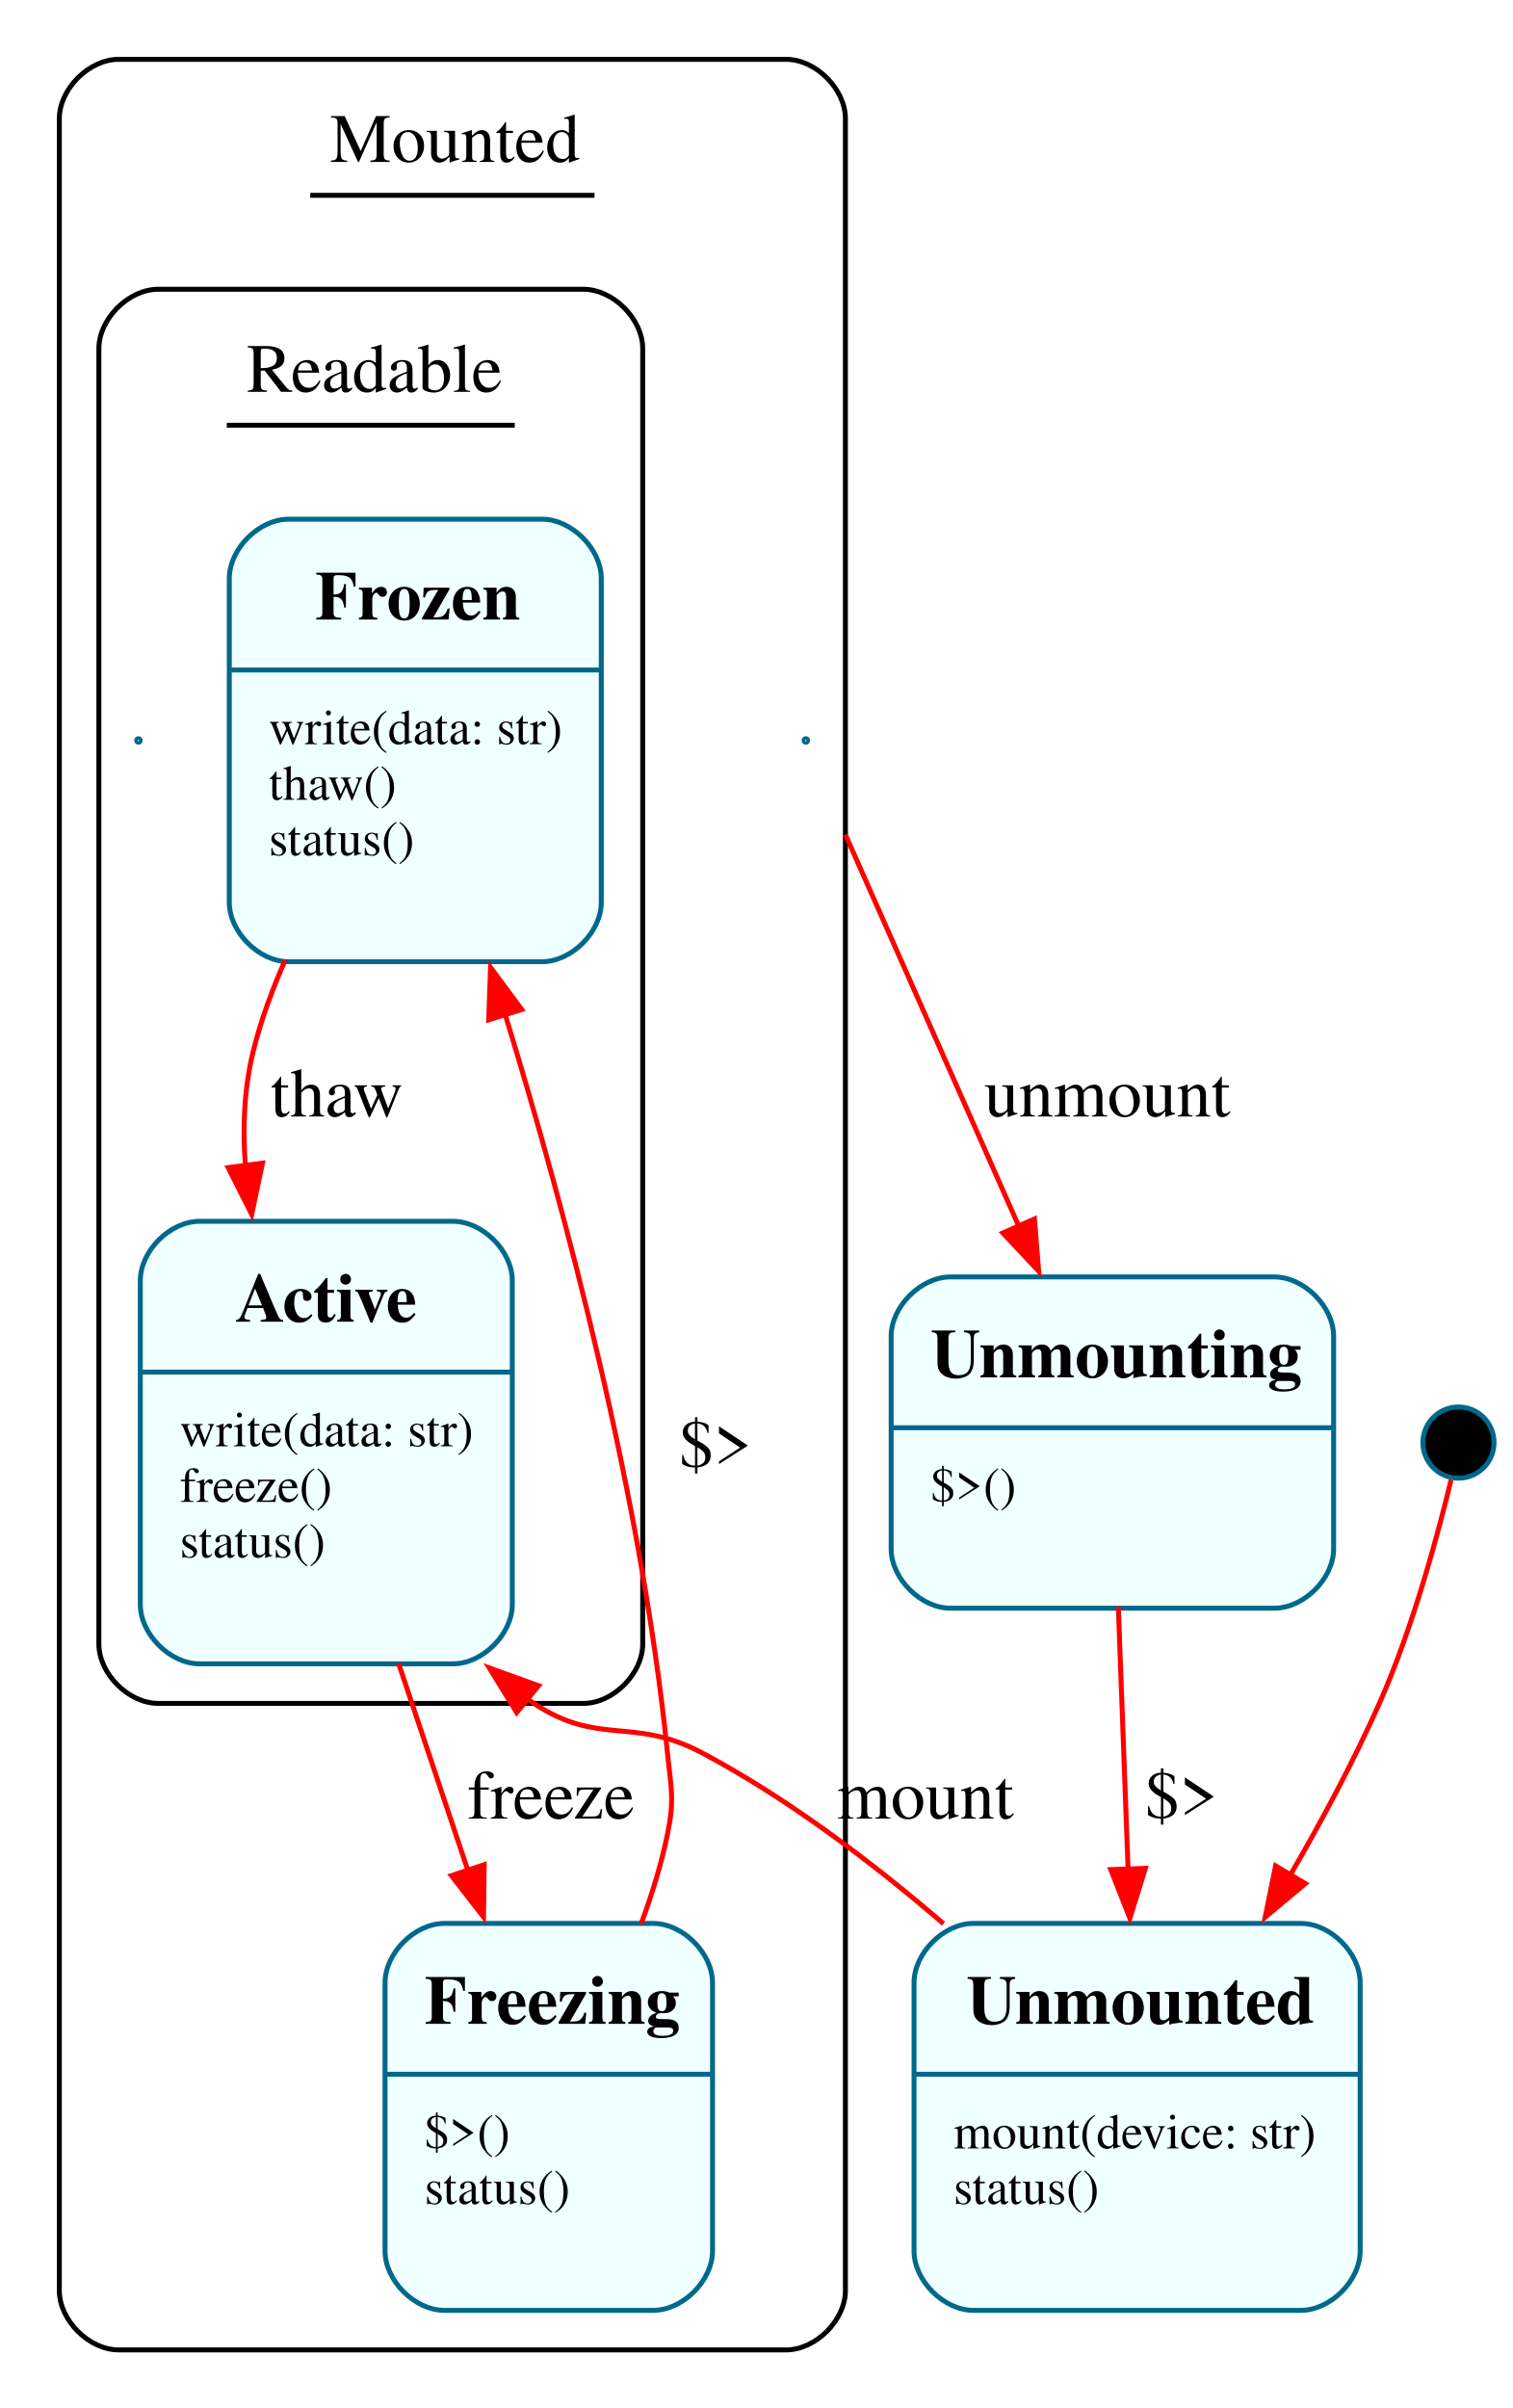
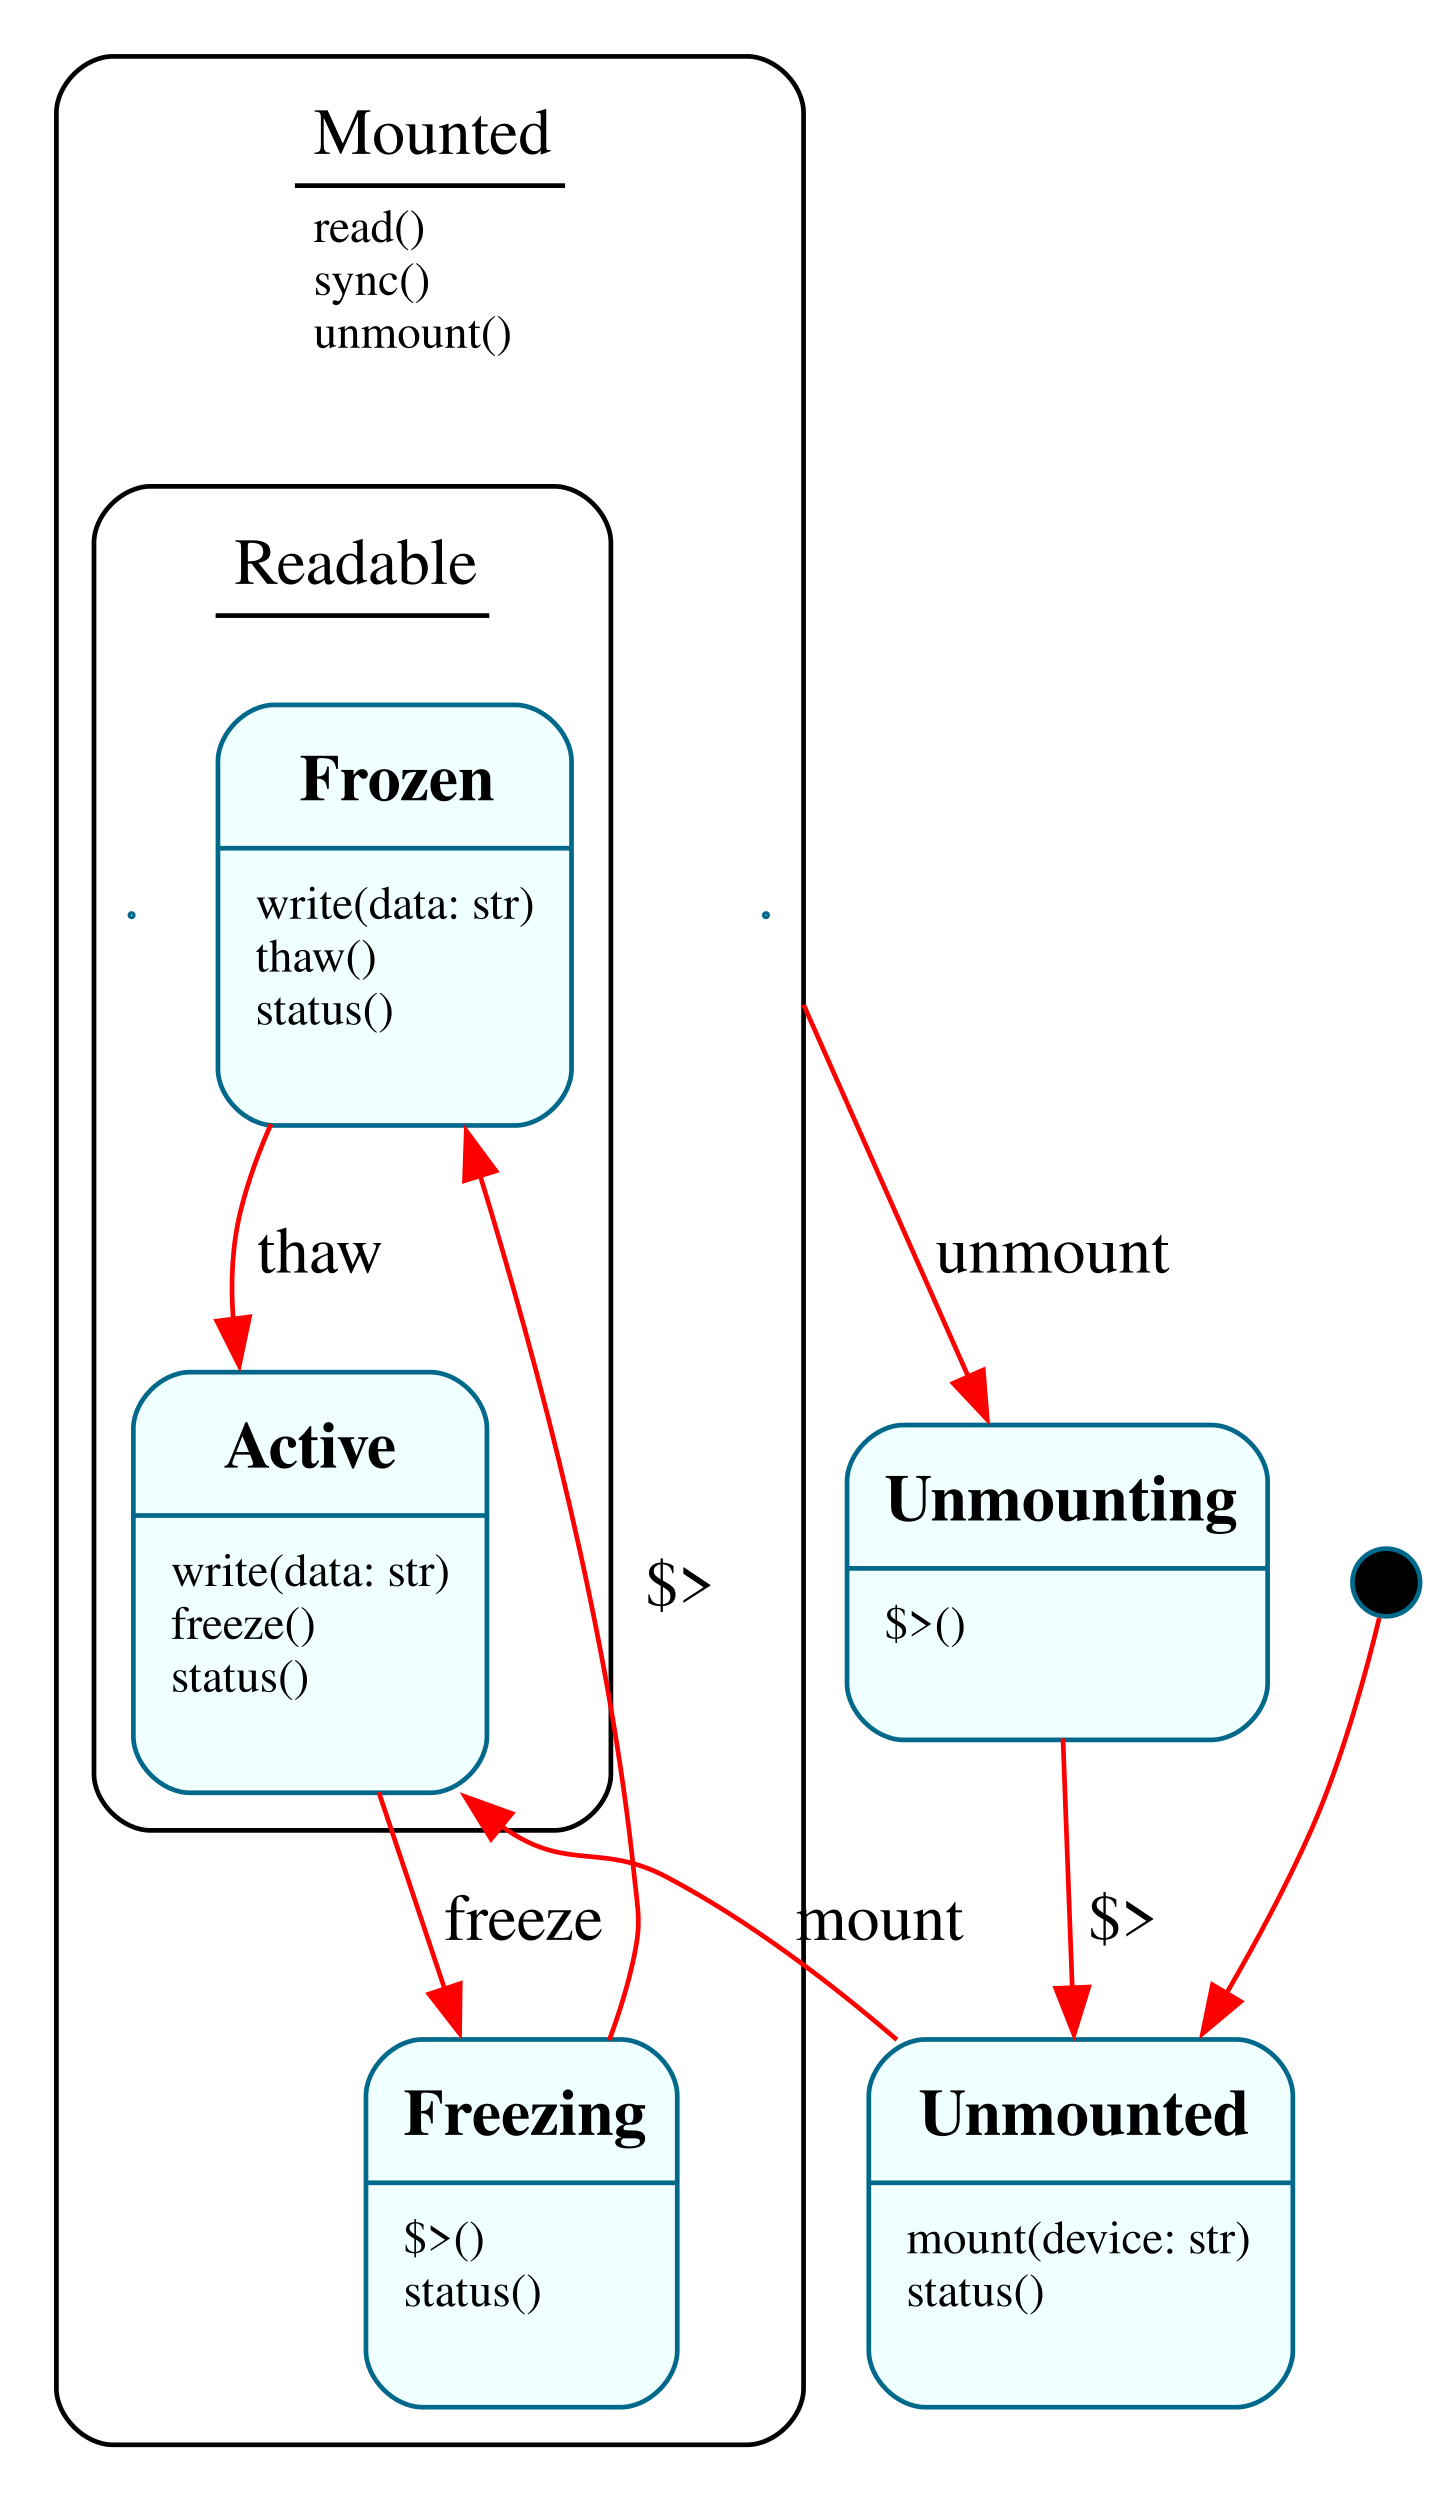
- <svg xmlns="http://www.w3.org/2000/svg" width="306pt" height="487pt" viewBox="0.00 0.00 306.00 487.00">
-   <g id="graph0" class="graph" transform="scale(1 1) rotate(0) translate(4 483.25)">
-     <polygon fill="white" stroke="none" points="-4,4 -4,-483.25 302.2,-483.25 302.2,4 -4,4" />
+ <svg xmlns="http://www.w3.org/2000/svg" width="306pt" height="532pt" viewBox="0.00 0.00 306.00 532.00">
+   <g id="graph0" class="graph" transform="scale(1 1) rotate(0) translate(4 528.25)">
+     <polygon fill="white" stroke="none" points="-4,4 -4,-528.25 302.2,-528.25 302.2,4 -4,4" />
    <g id="clust1" class="cluster">
-       <path fill="none" stroke="black" d="M20,-8C20,-8 155,-8 155,-8 161,-8 167,-14 167,-20 167,-20 167,-459.25 167,-459.25 167,-465.25 161,-471.25 155,-471.25 155,-471.25 20,-471.25 20,-471.25 14,-471.25 8,-465.25 8,-459.25 8,-459.25 8,-20 8,-20 8,-14 14,-8 20,-8" />
-       <text xml:space="preserve" text-anchor="start" x="62.75" y="-450.5" font-family="Times,serif" font-size="14.00">Mounted</text>
-       <polygon fill="black" stroke="black" points="58.75,-443.75 58.75,-443.75 116.25,-443.75 116.25,-443.75 58.75,-443.75" />
+       <path fill="none" stroke="black" d="M20,-8C20,-8 155,-8 155,-8 161,-8 167,-14 167,-20 167,-20 167,-504.25 167,-504.25 167,-510.25 161,-516.25 155,-516.25 155,-516.25 20,-516.25 20,-516.25 14,-516.25 8,-510.25 8,-504.25 8,-504.25 8,-20 8,-20 8,-14 14,-8 20,-8" />
+       <text xml:space="preserve" text-anchor="start" x="62.75" y="-495.5" font-family="Times,serif" font-size="14.00">Mounted</text>
+       <text xml:space="preserve" text-anchor="start" x="62.75" y="-476.75" font-family="Times,serif" font-size="10.00">read()</text>
+       <text xml:space="preserve" text-anchor="start" x="62.75" y="-465.5" font-family="Times,serif" font-size="10.00">sync()</text>
+       <text xml:space="preserve" text-anchor="start" x="62.75" y="-454.25" font-family="Times,serif" font-size="10.00">unmount()</text>
+       <text xml:space="preserve" text-anchor="start" x="66.12" y="-443" font-family="Times,serif" font-size="10.00">                </text>
+       <polygon fill="black" stroke="black" points="58.75,-488.75 58.75,-488.75 116.25,-488.75 116.25,-488.75 58.75,-488.75" />
    </g>
    <g id="clust2" class="cluster">
      <path fill="none" stroke="black" d="M28,-138.75C28,-138.75 114,-138.75 114,-138.75 120,-138.75 126,-144.75 126,-150.75 126,-150.75 126,-412.75 126,-412.75 126,-418.75 120,-424.75 114,-424.75 114,-424.75 28,-424.75 28,-424.75 22,-424.75 16,-418.75 16,-412.75 16,-412.75 16,-150.75 16,-150.75 16,-144.75 22,-138.75 28,-138.75" />
      <text xml:space="preserve" text-anchor="start" x="45.88" y="-404" font-family="Times,serif" font-size="14.00">Readable</text>
      <polygon fill="black" stroke="black" points="41.88,-397.25 41.88,-397.25 100.12,-397.25 100.12,-397.25 41.88,-397.25" />
    </g>
    <g id="node1" class="node">
      <ellipse fill="black" stroke="#00688b" cx="291" cy="-191.5" rx="7.2" ry="7.2" />
    </g>
    <g id="node2" class="node">
      <path fill="azure" stroke="none" d="M259.12,-94.25C259.12,-94.25 192.88,-94.25 192.88,-94.25 186.88,-94.25 180.88,-88.25 180.88,-82.25 180.88,-82.25 180.88,-28 180.88,-28 180.88,-22 186.88,-16 192.88,-16 192.88,-16 259.12,-16 259.12,-16 265.12,-16 271.12,-22 271.12,-28 271.12,-28 271.12,-82.25 271.12,-82.25 271.12,-88.25 265.12,-94.25 259.12,-94.25" />
      <text xml:space="preserve" text-anchor="start" x="191.5" y="-73.95" font-family="Times,serif" font-weight="bold" font-size="14.00">Unmounted</text>
      <text xml:space="preserve" text-anchor="start" x="188.88" y="-48.75" font-family="Times,serif" font-size="10.00">mount(device: str)</text>
      <text xml:space="preserve" text-anchor="start" x="188.88" y="-37.5" font-family="Times,serif" font-size="10.00">status()</text>
      <text xml:space="preserve" text-anchor="start" x="212.5" y="-26.25" font-family="Times,serif" font-size="10.00">            </text>
      <polygon fill="#00688b" stroke="#00688b" points="180.88,-63.75 180.88,-63.75 271.12,-63.75 271.12,-63.75 180.88,-63.75" />
      <path fill="none" stroke="#00688b" d="M192.88,-16C192.88,-16 259.12,-16 259.12,-16 265.12,-16 271.12,-22 271.12,-28 271.12,-28 271.12,-82.25 271.12,-82.25 271.12,-88.25 265.12,-94.25 259.12,-94.25 259.12,-94.25 192.88,-94.25 192.88,-94.25 186.88,-94.25 180.88,-88.25 180.88,-82.25 180.88,-82.25 180.88,-28 180.88,-28 180.88,-22 186.88,-16 192.88,-16" />
    </g>
    <g id="edge1" class="edge">
      <path fill="none" stroke="red" d="M289.5,-183.95C287.1,-173.95 281.94,-154.39 275,-138.75 269.82,-127.08 263.36,-115 256.84,-103.79" />
      <polygon fill="red" stroke="red" points="260.03,-102.31 251.9,-95.51 254.01,-105.89 260.03,-102.31" />
    </g>
    <g id="node6" class="node">
      <path fill="azure" stroke="none" d="M87.62,-236.25C87.62,-236.25 36.37,-236.25 36.37,-236.25 30.38,-236.25 24.38,-230.25 24.38,-224.25 24.38,-224.25 24.38,-158.75 24.38,-158.75 24.38,-152.75 30.38,-146.75 36.38,-146.75 36.38,-146.75 87.62,-146.75 87.62,-146.75 93.62,-146.75 99.62,-152.75 99.62,-158.75 99.62,-158.75 99.62,-224.25 99.62,-224.25 99.62,-230.25 93.62,-236.25 87.62,-236.25" />
      <text xml:space="preserve" text-anchor="start" x="43.62" y="-215.95" font-family="Times,serif" font-weight="bold" font-size="14.00">Active</text>
      <text xml:space="preserve" text-anchor="start" x="32.38" y="-190.75" font-family="Times,serif" font-size="10.00">write(data: str)</text>
      <text xml:space="preserve" text-anchor="start" x="32.38" y="-179.5" font-family="Times,serif" font-size="10.00">freeze()</text>
      <text xml:space="preserve" text-anchor="start" x="32.38" y="-168.25" font-family="Times,serif" font-size="10.00">status()</text>
      <text xml:space="preserve" text-anchor="start" x="39.5" y="-157" font-family="Times,serif" font-size="10.00">                    </text>
      <polygon fill="#00688b" stroke="#00688b" points="24.38,-205.75 24.38,-205.75 99.62,-205.75 99.62,-205.75 24.38,-205.75" />
      <path fill="none" stroke="#00688b" d="M36.38,-146.75C36.38,-146.75 87.62,-146.75 87.62,-146.75 93.62,-146.75 99.62,-152.75 99.62,-158.75 99.62,-158.75 99.62,-224.25 99.62,-224.25 99.62,-230.25 93.62,-236.25 87.62,-236.25 87.62,-236.25 36.37,-236.25 36.37,-236.25 30.38,-236.25 24.38,-230.25 24.38,-224.25 24.38,-224.25 24.38,-158.75 24.38,-158.75 24.38,-152.75 30.38,-146.75 36.38,-146.75" />
    </g>
    <g id="edge2" class="edge">
      <path fill="none" stroke="red" d="M186.85,-94.19C172.41,-106.61 155.32,-119.56 138,-128.75 124.09,-136.14 117.11,-130.02 104,-138.75 103.55,-139.05 103.11,-139.35 102.67,-139.66" />
      <polygon fill="red" stroke="red" points="100.51,-136.9 94.97,-145.93 104.93,-142.33 100.51,-136.9" />
      <text xml:space="preserve" text-anchor="middle" x="183.17" y="-115.45" font-family="Times,serif" font-size="14.00"> mount </text>
    </g>
    <g id="node3" class="node">
      <ellipse fill="azure" stroke="#00688b" cx="159" cy="-333.5" rx="0.36" ry="0.36" />
    </g>
    <g id="node8" class="node">
      <path fill="azure" stroke="none" d="M253.75,-225C253.75,-225 188.25,-225 188.25,-225 182.25,-225 176.25,-219 176.25,-213 176.25,-213 176.25,-170 176.25,-170 176.25,-164 182.25,-158 188.25,-158 188.25,-158 253.75,-158 253.75,-158 259.75,-158 265.75,-164 265.75,-170 265.75,-170 265.75,-213 265.75,-213 265.75,-219 259.75,-225 253.75,-225" />
      <text xml:space="preserve" text-anchor="start" x="184.25" y="-204.7" font-family="Times,serif" font-weight="bold" font-size="14.00">Unmounting</text>
      <text xml:space="preserve" text-anchor="start" x="184.25" y="-179.5" font-family="Times,serif" font-size="10.00">$&gt;()</text>
      <text xml:space="preserve" text-anchor="start" x="184.25" y="-168.25" font-family="Times,serif" font-size="10.00">            </text>
      <polygon fill="#00688b" stroke="#00688b" points="176.25,-194.5 176.25,-194.5 265.75,-194.5 265.75,-194.5 176.25,-194.5" />
      <path fill="none" stroke="#00688b" d="M188.25,-158C188.25,-158 253.75,-158 253.75,-158 259.75,-158 265.75,-164 265.75,-170 265.75,-170 265.75,-213 265.75,-213 265.75,-219 259.75,-225 253.75,-225 253.75,-225 188.25,-225 188.25,-225 182.25,-225 176.25,-219 176.25,-213 176.25,-213 176.25,-170 176.25,-170 176.25,-164 182.25,-158 188.25,-158" />
    </g>
    <g id="edge6" class="edge">
      <path fill="none" stroke="red" d="M167,-314.45C175.82,-294.51 190.34,-261.72 202.11,-235.16" />
      <polygon fill="red" stroke="red" points="205.24,-236.73 206.09,-226.17 198.84,-233.89 205.24,-236.73" />
      <text xml:space="preserve" text-anchor="middle" x="219.98" y="-257.45" font-family="Times,serif" font-size="14.00"> unmount </text>
    </g>
    <g id="node4" class="node">
      <path fill="azure" stroke="none" d="M128.12,-94.25C128.12,-94.25 85.88,-94.25 85.88,-94.25 79.88,-94.25 73.88,-88.25 73.88,-82.25 73.88,-82.25 73.88,-28 73.88,-28 73.88,-22 79.88,-16 85.88,-16 85.88,-16 128.12,-16 128.12,-16 134.12,-16 140.12,-22 140.12,-28 140.12,-28 140.12,-82.25 140.12,-82.25 140.12,-88.25 134.12,-94.25 128.12,-94.25" />
      <text xml:space="preserve" text-anchor="start" x="81.88" y="-73.95" font-family="Times,serif" font-weight="bold" font-size="14.00">Freezing</text>
      <text xml:space="preserve" text-anchor="start" x="81.88" y="-48.75" font-family="Times,serif" font-size="10.00">$&gt;()</text>
      <text xml:space="preserve" text-anchor="start" x="81.88" y="-37.5" font-family="Times,serif" font-size="10.00">status()</text>
      <text xml:space="preserve" text-anchor="start" x="81.88" y="-26.25" font-family="Times,serif" font-size="10.00">                </text>
      <polygon fill="#00688b" stroke="#00688b" points="73.88,-63.75 73.88,-63.75 140.12,-63.75 140.12,-63.75 73.88,-63.75" />
      <path fill="none" stroke="#00688b" d="M85.88,-16C85.88,-16 128.12,-16 128.12,-16 134.12,-16 140.12,-22 140.12,-28 140.12,-28 140.12,-82.25 140.12,-82.25 140.12,-88.25 134.12,-94.25 128.12,-94.25 128.12,-94.25 85.88,-94.25 85.88,-94.25 79.88,-94.25 73.88,-88.25 73.88,-82.25 73.88,-82.25 73.88,-28 73.88,-28 73.88,-22 79.88,-16 85.88,-16" />
    </g>
    <g id="node7" class="node">
      <path fill="azure" stroke="none" d="M105.62,-378.25C105.62,-378.25 54.37,-378.25 54.37,-378.25 48.38,-378.25 42.38,-372.25 42.38,-366.25 42.38,-366.25 42.38,-300.75 42.38,-300.75 42.38,-294.75 48.38,-288.75 54.38,-288.75 54.38,-288.75 105.62,-288.75 105.62,-288.75 111.62,-288.75 117.62,-294.75 117.62,-300.75 117.62,-300.75 117.62,-366.25 117.62,-366.25 117.62,-372.25 111.62,-378.25 105.62,-378.25" />
      <text xml:space="preserve" text-anchor="start" x="59.75" y="-357.95" font-family="Times,serif" font-weight="bold" font-size="14.00">Frozen</text>
      <text xml:space="preserve" text-anchor="start" x="50.38" y="-332.75" font-family="Times,serif" font-size="10.00">write(data: str)</text>
      <text xml:space="preserve" text-anchor="start" x="50.38" y="-321.5" font-family="Times,serif" font-size="10.00">thaw()</text>
      <text xml:space="preserve" text-anchor="start" x="50.38" y="-310.25" font-family="Times,serif" font-size="10.00">status()</text>
      <text xml:space="preserve" text-anchor="start" x="57.5" y="-299" font-family="Times,serif" font-size="10.00">                    </text>
      <polygon fill="#00688b" stroke="#00688b" points="42.38,-347.75 42.38,-347.75 117.62,-347.75 117.62,-347.75 42.38,-347.75" />
      <path fill="none" stroke="#00688b" d="M54.38,-288.75C54.38,-288.75 105.62,-288.75 105.62,-288.75 111.62,-288.75 117.62,-294.75 117.62,-300.75 117.62,-300.75 117.62,-366.25 117.62,-366.25 117.62,-372.25 111.62,-378.25 105.62,-378.25 105.62,-378.25 54.37,-378.25 54.37,-378.25 48.38,-378.25 42.38,-372.25 42.38,-366.25 42.38,-366.25 42.38,-300.75 42.38,-300.75 42.38,-294.75 48.38,-288.75 54.38,-288.75" />
    </g>
    <g id="edge4" class="edge">
      <path fill="none" stroke="red" d="M125.65,-94.11C127.86,-100.05 129.77,-106.23 131,-112.25 132.47,-119.43 131.74,-121.45 131,-128.75 125.77,-180.43 110.57,-237.67 98.11,-278.3" />
      <polygon fill="red" stroke="red" points="94.85,-277 95.22,-287.59 101.53,-279.08 94.85,-277" />
      <text xml:space="preserve" text-anchor="middle" x="140.81" y="-186.45" font-family="Times,serif" font-size="14.00"> $&gt; </text>
    </g>
    <g id="node5" class="node">
      <ellipse fill="azure" stroke="#00688b" cx="24" cy="-333.5" rx="0.36" ry="0.36" />
    </g>
    <g id="edge3" class="edge">
      <path fill="none" stroke="red" d="M76.61,-146.87C81.11,-133.45 86.08,-118.59 90.68,-104.84" />
      <polygon fill="red" stroke="red" points="93.94,-106.14 93.8,-95.55 87.3,-103.92 93.94,-106.14" />
      <text xml:space="preserve" text-anchor="middle" x="107.44" y="-115.45" font-family="Times,serif" font-size="14.00"> freeze </text>
    </g>
    <g id="edge5" class="edge">
      <path fill="none" stroke="red" d="M53.66,-289.02C51.03,-283.06 48.77,-276.87 47.25,-270.75 45.39,-263.27 45.04,-255.33 45.63,-247.5" />
      <polygon fill="red" stroke="red" points="49.09,-248.02 46.91,-237.65 42.15,-247.12 49.09,-248.02" />
      <text xml:space="preserve" text-anchor="middle" x="64.12" y="-257.45" font-family="Times,serif" font-size="14.00"> thaw </text>
    </g>
    <g id="edge7" class="edge">
      <path fill="none" stroke="red" d="M222.2,-158.31C222.79,-142.39 223.52,-122.83 224.18,-105.1" />
      <polygon fill="red" stroke="red" points="227.67,-105.4 224.54,-95.28 220.67,-105.14 227.67,-105.4" />
      <text xml:space="preserve" text-anchor="middle" x="235.05" y="-115.45" font-family="Times,serif" font-size="14.00"> $&gt; </text>
    </g>
  </g>
</svg>
